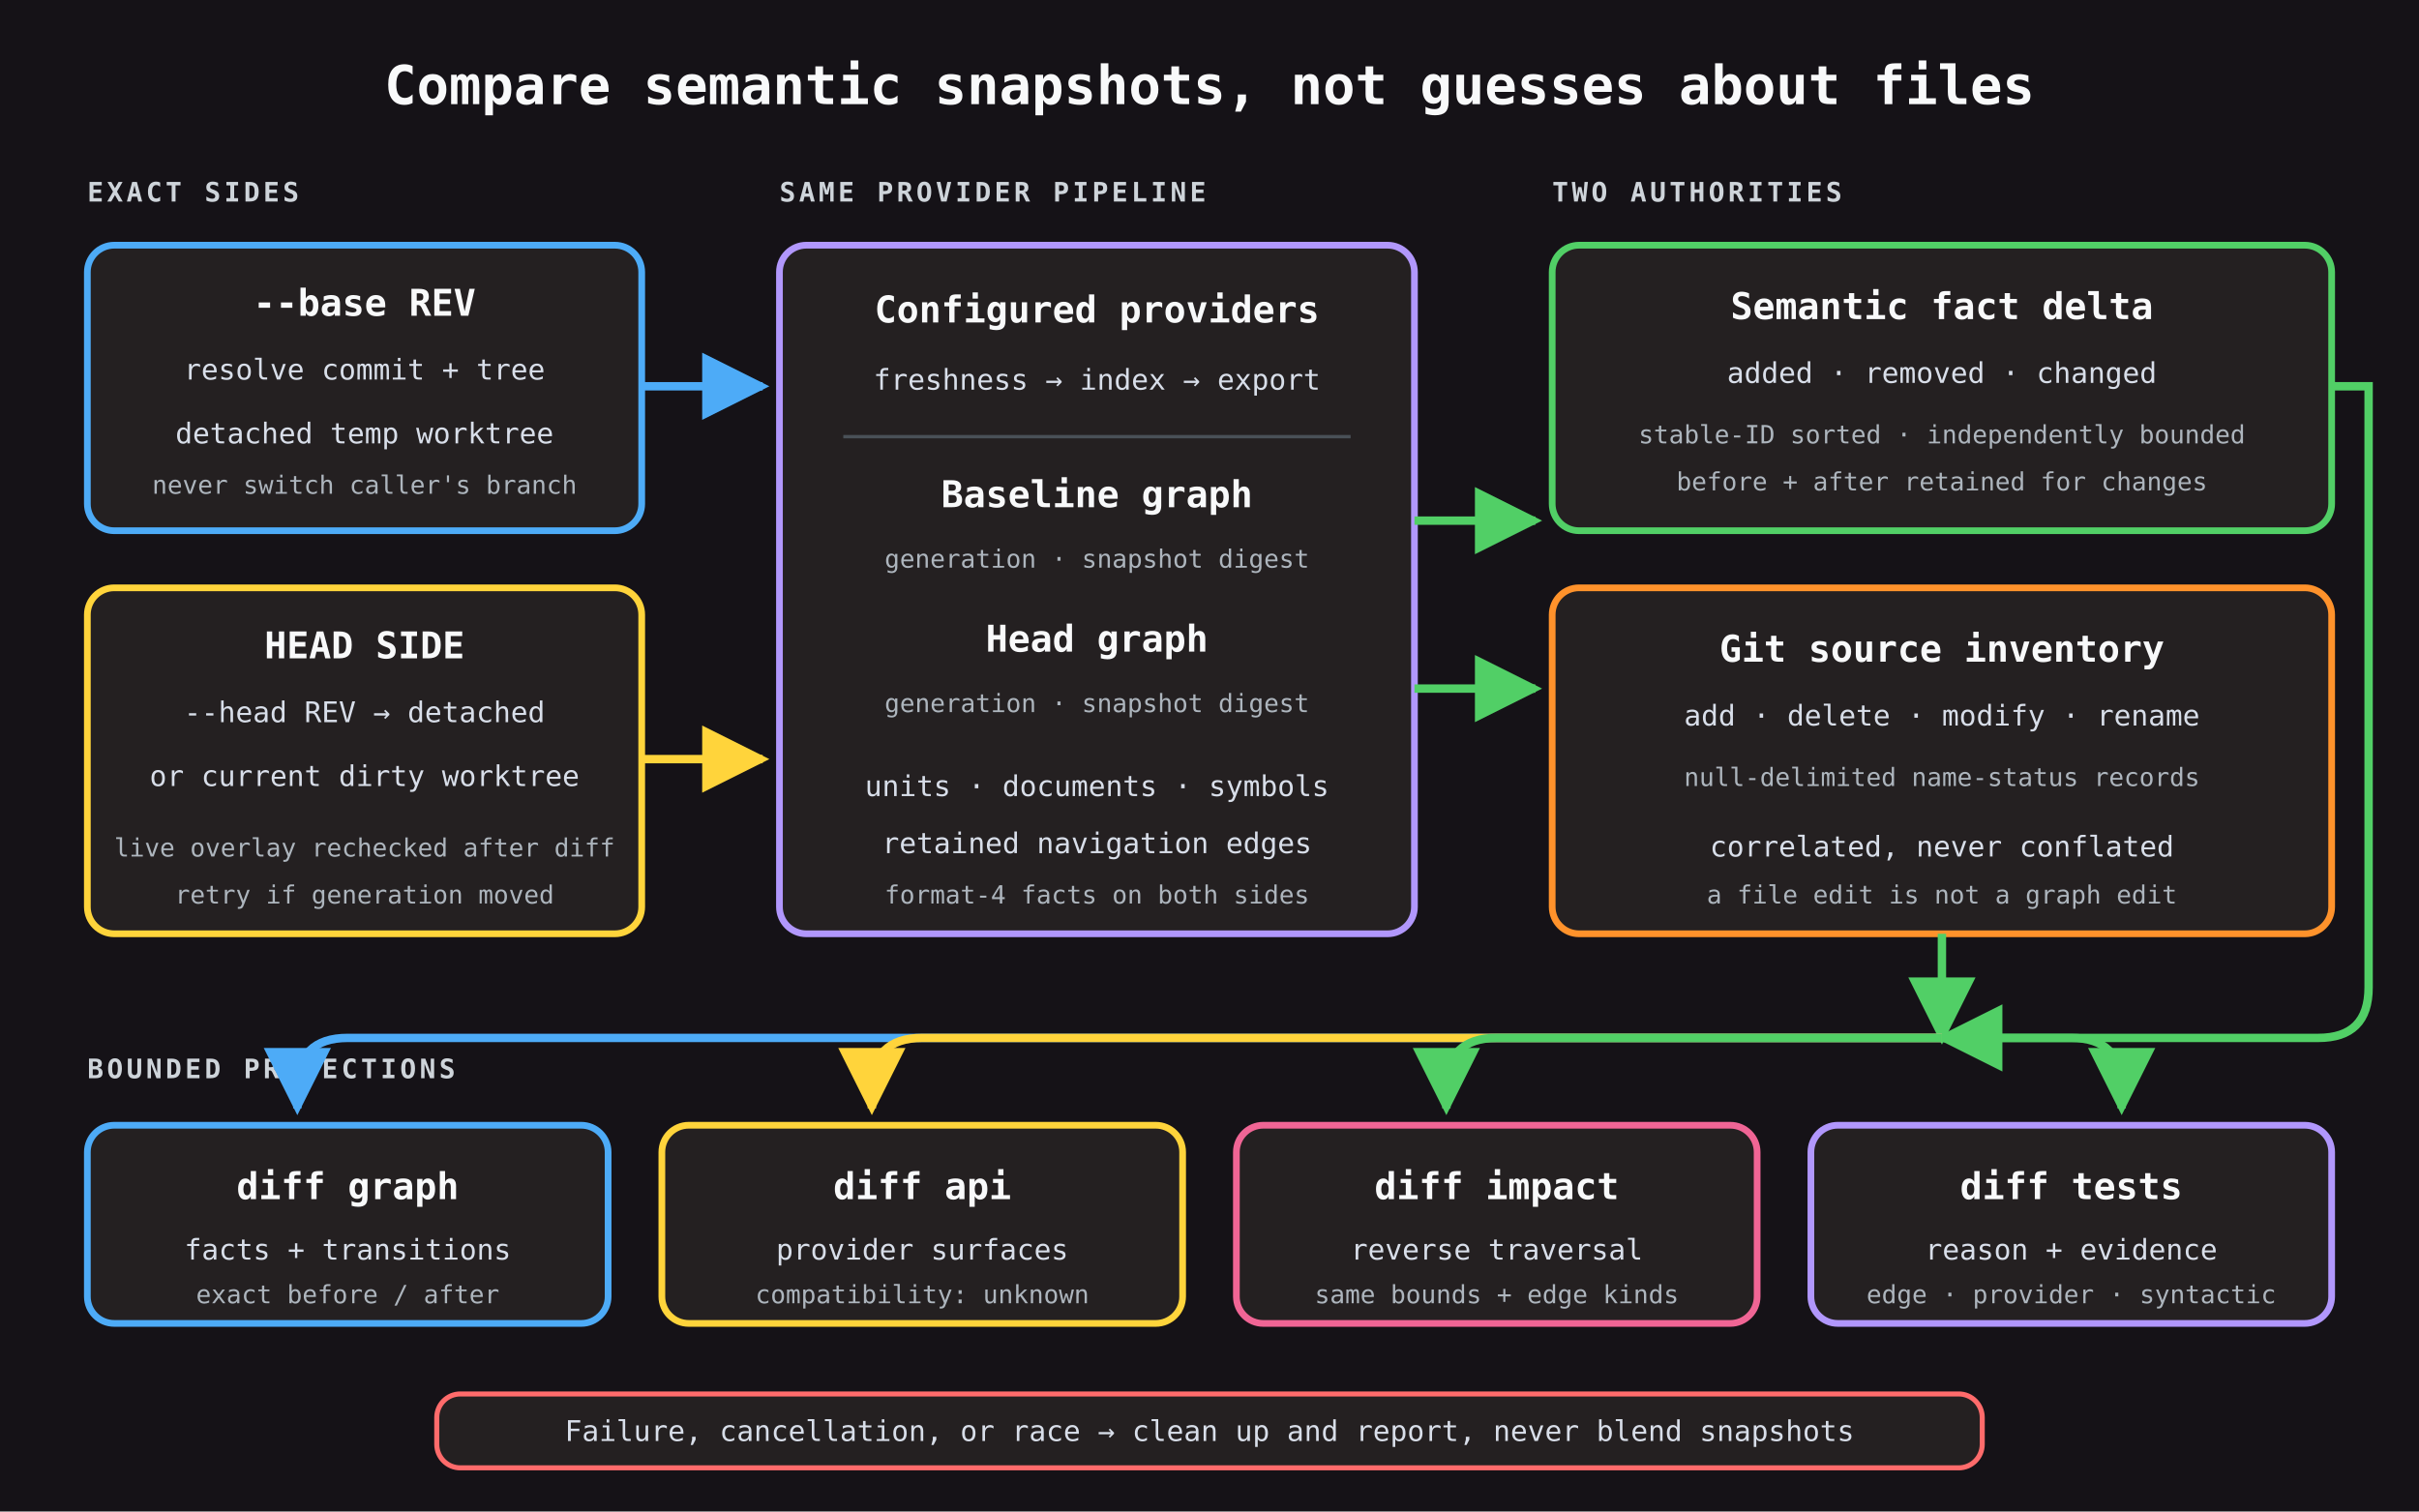
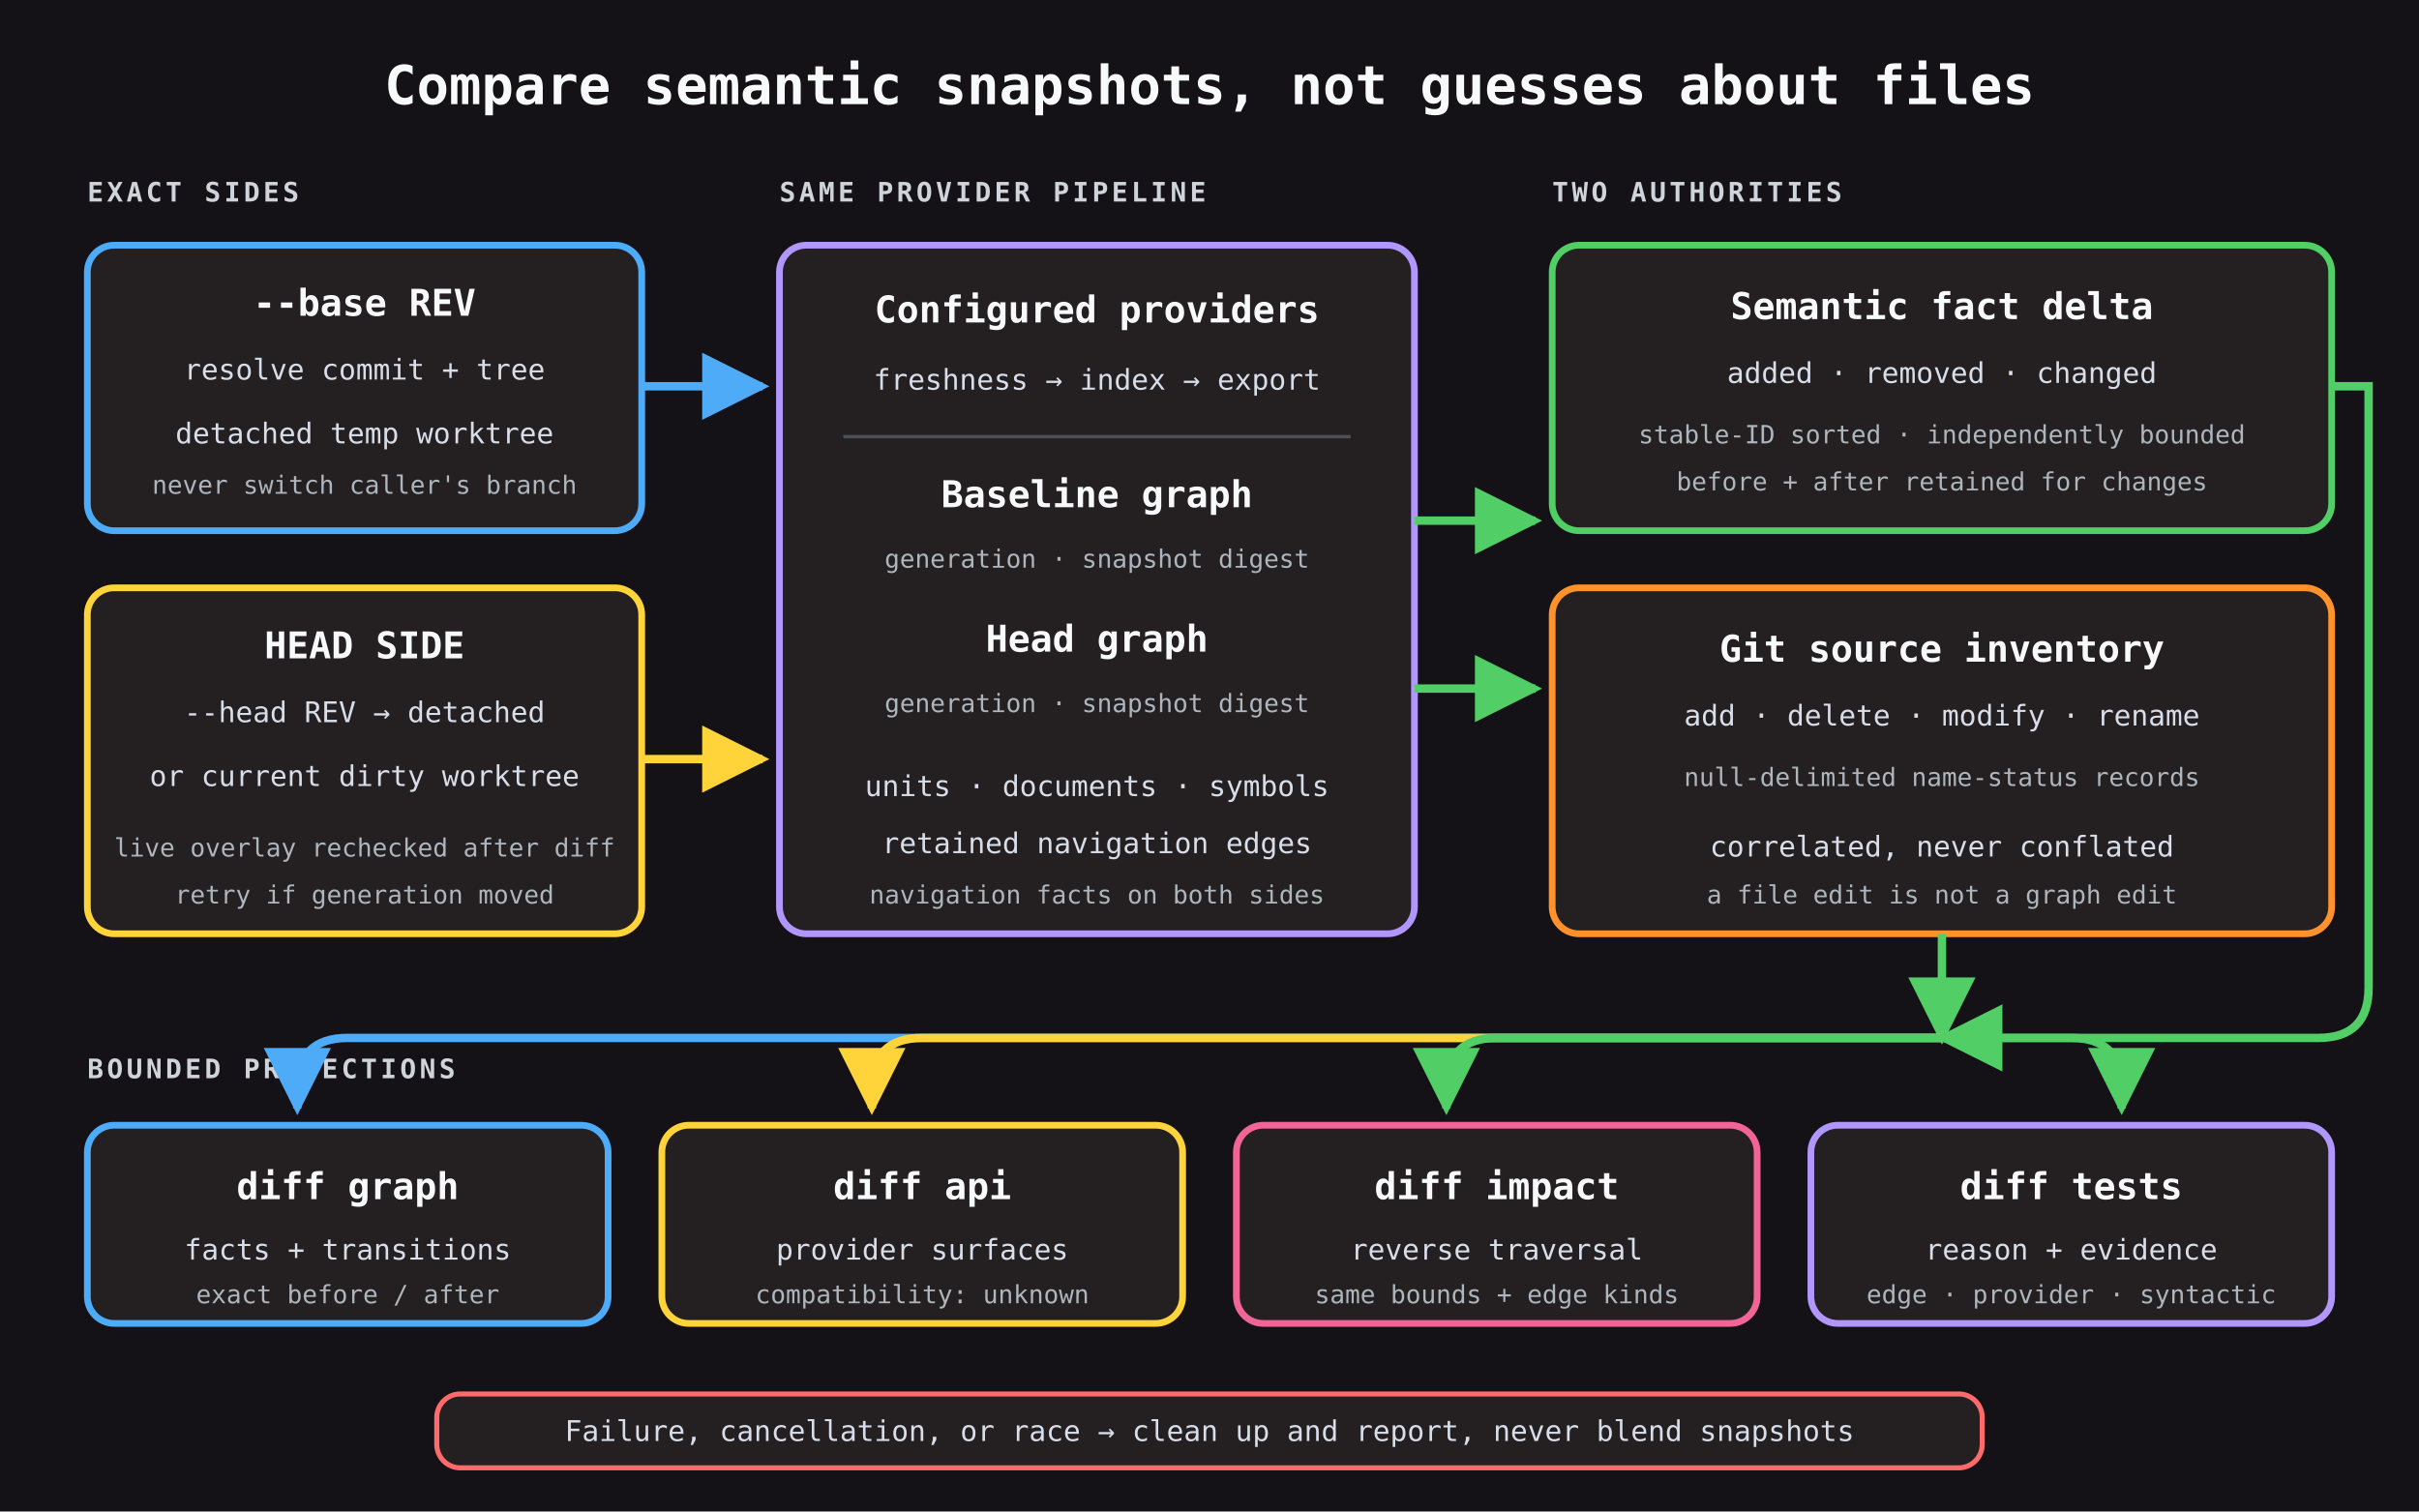
<svg xmlns="http://www.w3.org/2000/svg" width="1440" height="900" viewBox="0 0 1440 900" role="img" aria-labelledby="title desc">
  <defs>
    <marker id="arrow-blue" viewBox="0 0 10 10" refX="9" refY="5" markerWidth="8" markerHeight="8" orient="auto-start-reverse">
      <path d="M0 0 10 5 0 10z" fill="#4dabf7" />
    </marker>
    <marker id="arrow-yellow" viewBox="0 0 10 10" refX="9" refY="5" markerWidth="8" markerHeight="8" orient="auto-start-reverse">
      <path d="M0 0 10 5 0 10z" fill="#ffd43b" />
    </marker>
    <marker id="arrow-green" viewBox="0 0 10 10" refX="9" refY="5" markerWidth="8" markerHeight="8" orient="auto-start-reverse">
      <path d="M0 0 10 5 0 10z" fill="#51cf66" />
    </marker>
    <style>
      .bg{fill:#151217}.box{fill:#242021;stroke-width:4}.title{fill:#f8f9fa;font:700 32px ui-monospace,SFMono-Regular,Menlo,monospace}.label{fill:#f8f9fa;font:700 22px ui-monospace,SFMono-Regular,Menlo,monospace}.small{fill:#d8dee9;font:17px ui-monospace,SFMono-Regular,Menlo,monospace}.tiny{fill:#adb5bd;font:15px ui-monospace,SFMono-Regular,Menlo,monospace}.lane{fill:#ced4da;font:700 16px ui-monospace,SFMono-Regular,Menlo,monospace;letter-spacing:2px}.blue{stroke:#4dabf7;stroke-width:5;fill:none;marker-end:url(#arrow-blue)}.yellow{stroke:#ffd43b;stroke-width:5;fill:none;marker-end:url(#arrow-yellow)}.green{stroke:#51cf66;stroke-width:5;fill:none;marker-end:url(#arrow-green)}
    </style>
  </defs>
  <rect width="1440" height="900" class="bg" />
  <text x="720" y="62" text-anchor="middle" class="title">Compare semantic snapshots, not guesses about files</text>
  <text x="52" y="120" class="lane">EXACT SIDES</text>
  <rect x="52" y="146" width="330" height="170" rx="16" class="box" stroke="#4dabf7" />
  <text x="217" y="188" text-anchor="middle" class="label">--base REV</text>
  <text x="217" y="226" text-anchor="middle" class="small">resolve commit + tree</text>
  <text x="217" y="264" text-anchor="middle" class="small">detached temp worktree</text>
  <text x="217" y="294" text-anchor="middle" class="tiny">never switch caller's branch</text>
  <rect x="52" y="350" width="330" height="206" rx="16" class="box" stroke="#ffd43b" />
  <text x="217" y="392" text-anchor="middle" class="label">HEAD SIDE</text>
  <text x="217" y="430" text-anchor="middle" class="small">--head REV → detached</text>
  <text x="217" y="468" text-anchor="middle" class="small">or current dirty worktree</text>
  <text x="217" y="510" text-anchor="middle" class="tiny">live overlay rechecked after diff</text>
  <text x="217" y="538" text-anchor="middle" class="tiny">retry if generation moved</text>
  <path d="M382 230 H454" class="blue" />
  <path d="M382 452 H454" class="yellow" />
  <text x="464" y="120" class="lane">SAME PROVIDER PIPELINE</text>
  <rect x="464" y="146" width="378" height="410" rx="16" class="box" stroke="#b197fc" />
  <text x="653" y="192" text-anchor="middle" class="label">Configured providers</text>
  <text x="653" y="232" text-anchor="middle" class="small">freshness → index → export</text>
  <line x1="502" y1="260" x2="804" y2="260" stroke="#495057" stroke-width="2" />
  <text x="653" y="302" text-anchor="middle" class="label">Baseline graph</text>
  <text x="653" y="338" text-anchor="middle" class="tiny">generation · snapshot digest</text>
  <text x="653" y="388" text-anchor="middle" class="label">Head graph</text>
  <text x="653" y="424" text-anchor="middle" class="tiny">generation · snapshot digest</text>
  <text x="653" y="474" text-anchor="middle" class="small">units · documents · symbols</text>
  <text x="653" y="508" text-anchor="middle" class="small">retained navigation edges</text>
-   <text x="653" y="538" text-anchor="middle" class="tiny">format-4 facts on both sides</text>
+   <text x="653" y="538" text-anchor="middle" class="tiny">navigation facts on both sides</text>
  <path d="M842 310 H914" class="green" />
  <path d="M842 410 H914" class="green" />
  <text x="924" y="120" class="lane">TWO AUTHORITIES</text>
  <rect x="924" y="146" width="464" height="170" rx="16" class="box" stroke="#51cf66" />
  <text x="1156" y="190" text-anchor="middle" class="label">Semantic fact delta</text>
  <text x="1156" y="228" text-anchor="middle" class="small">added · removed · changed</text>
  <text x="1156" y="264" text-anchor="middle" class="tiny">stable-ID sorted · independently bounded</text>
  <text x="1156" y="292" text-anchor="middle" class="tiny">before + after retained for changes</text>
  <rect x="924" y="350" width="464" height="206" rx="16" class="box" stroke="#ff922b" />
  <text x="1156" y="394" text-anchor="middle" class="label">Git source inventory</text>
  <text x="1156" y="432" text-anchor="middle" class="small">add · delete · modify · rename</text>
  <text x="1156" y="468" text-anchor="middle" class="tiny">null-delimited name-status records</text>
  <text x="1156" y="510" text-anchor="middle" class="small">correlated, never conflated</text>
  <text x="1156" y="538" text-anchor="middle" class="tiny">a file edit is not a graph edit</text>
  <path d="M1388 230 H1410 V588 Q1410 618 1380 618 H1156" class="green" />
  <path d="M1156 556 V618" class="green" />
  <text x="52" y="642" class="lane">BOUNDED PROJECTIONS</text>
  <rect x="52" y="670" width="310" height="118" rx="16" class="box" stroke="#4dabf7" />
  <text x="207" y="714" text-anchor="middle" class="label">diff graph</text>
  <text x="207" y="750" text-anchor="middle" class="small">facts + transitions</text>
  <text x="207" y="776" text-anchor="middle" class="tiny">exact before / after</text>
  <rect x="394" y="670" width="310" height="118" rx="16" class="box" stroke="#ffd43b" />
  <text x="549" y="714" text-anchor="middle" class="label">diff api</text>
  <text x="549" y="750" text-anchor="middle" class="small">provider surfaces</text>
  <text x="549" y="776" text-anchor="middle" class="tiny">compatibility: unknown</text>
  <rect x="736" y="670" width="310" height="118" rx="16" class="box" stroke="#f06595" />
  <text x="891" y="714" text-anchor="middle" class="label">diff impact</text>
  <text x="891" y="750" text-anchor="middle" class="small">reverse traversal</text>
  <text x="891" y="776" text-anchor="middle" class="tiny">same bounds + edge kinds</text>
  <rect x="1078" y="670" width="310" height="118" rx="16" class="box" stroke="#b197fc" />
  <text x="1233" y="714" text-anchor="middle" class="label">diff tests</text>
  <text x="1233" y="750" text-anchor="middle" class="small">reason + evidence</text>
  <text x="1233" y="776" text-anchor="middle" class="tiny">edge · provider · syntactic</text>
  <path d="M1156 618 H207 Q177 618 177 648 V660" class="blue" />
  <path d="M1156 618 H549 Q519 618 519 648 V660" class="yellow" />
  <path d="M1156 618 H891 Q861 618 861 648 V660" class="green" />
  <path d="M1156 618 H1233 Q1263 618 1263 648 V660" class="green" />
  <rect x="260" y="830" width="920" height="44" rx="14" fill="#242021" stroke="#ff6b6b" stroke-width="3" />
  <text x="720" y="858" text-anchor="middle" class="small">Failure, cancellation, or race → clean up and report, never blend snapshots</text>
</svg>
